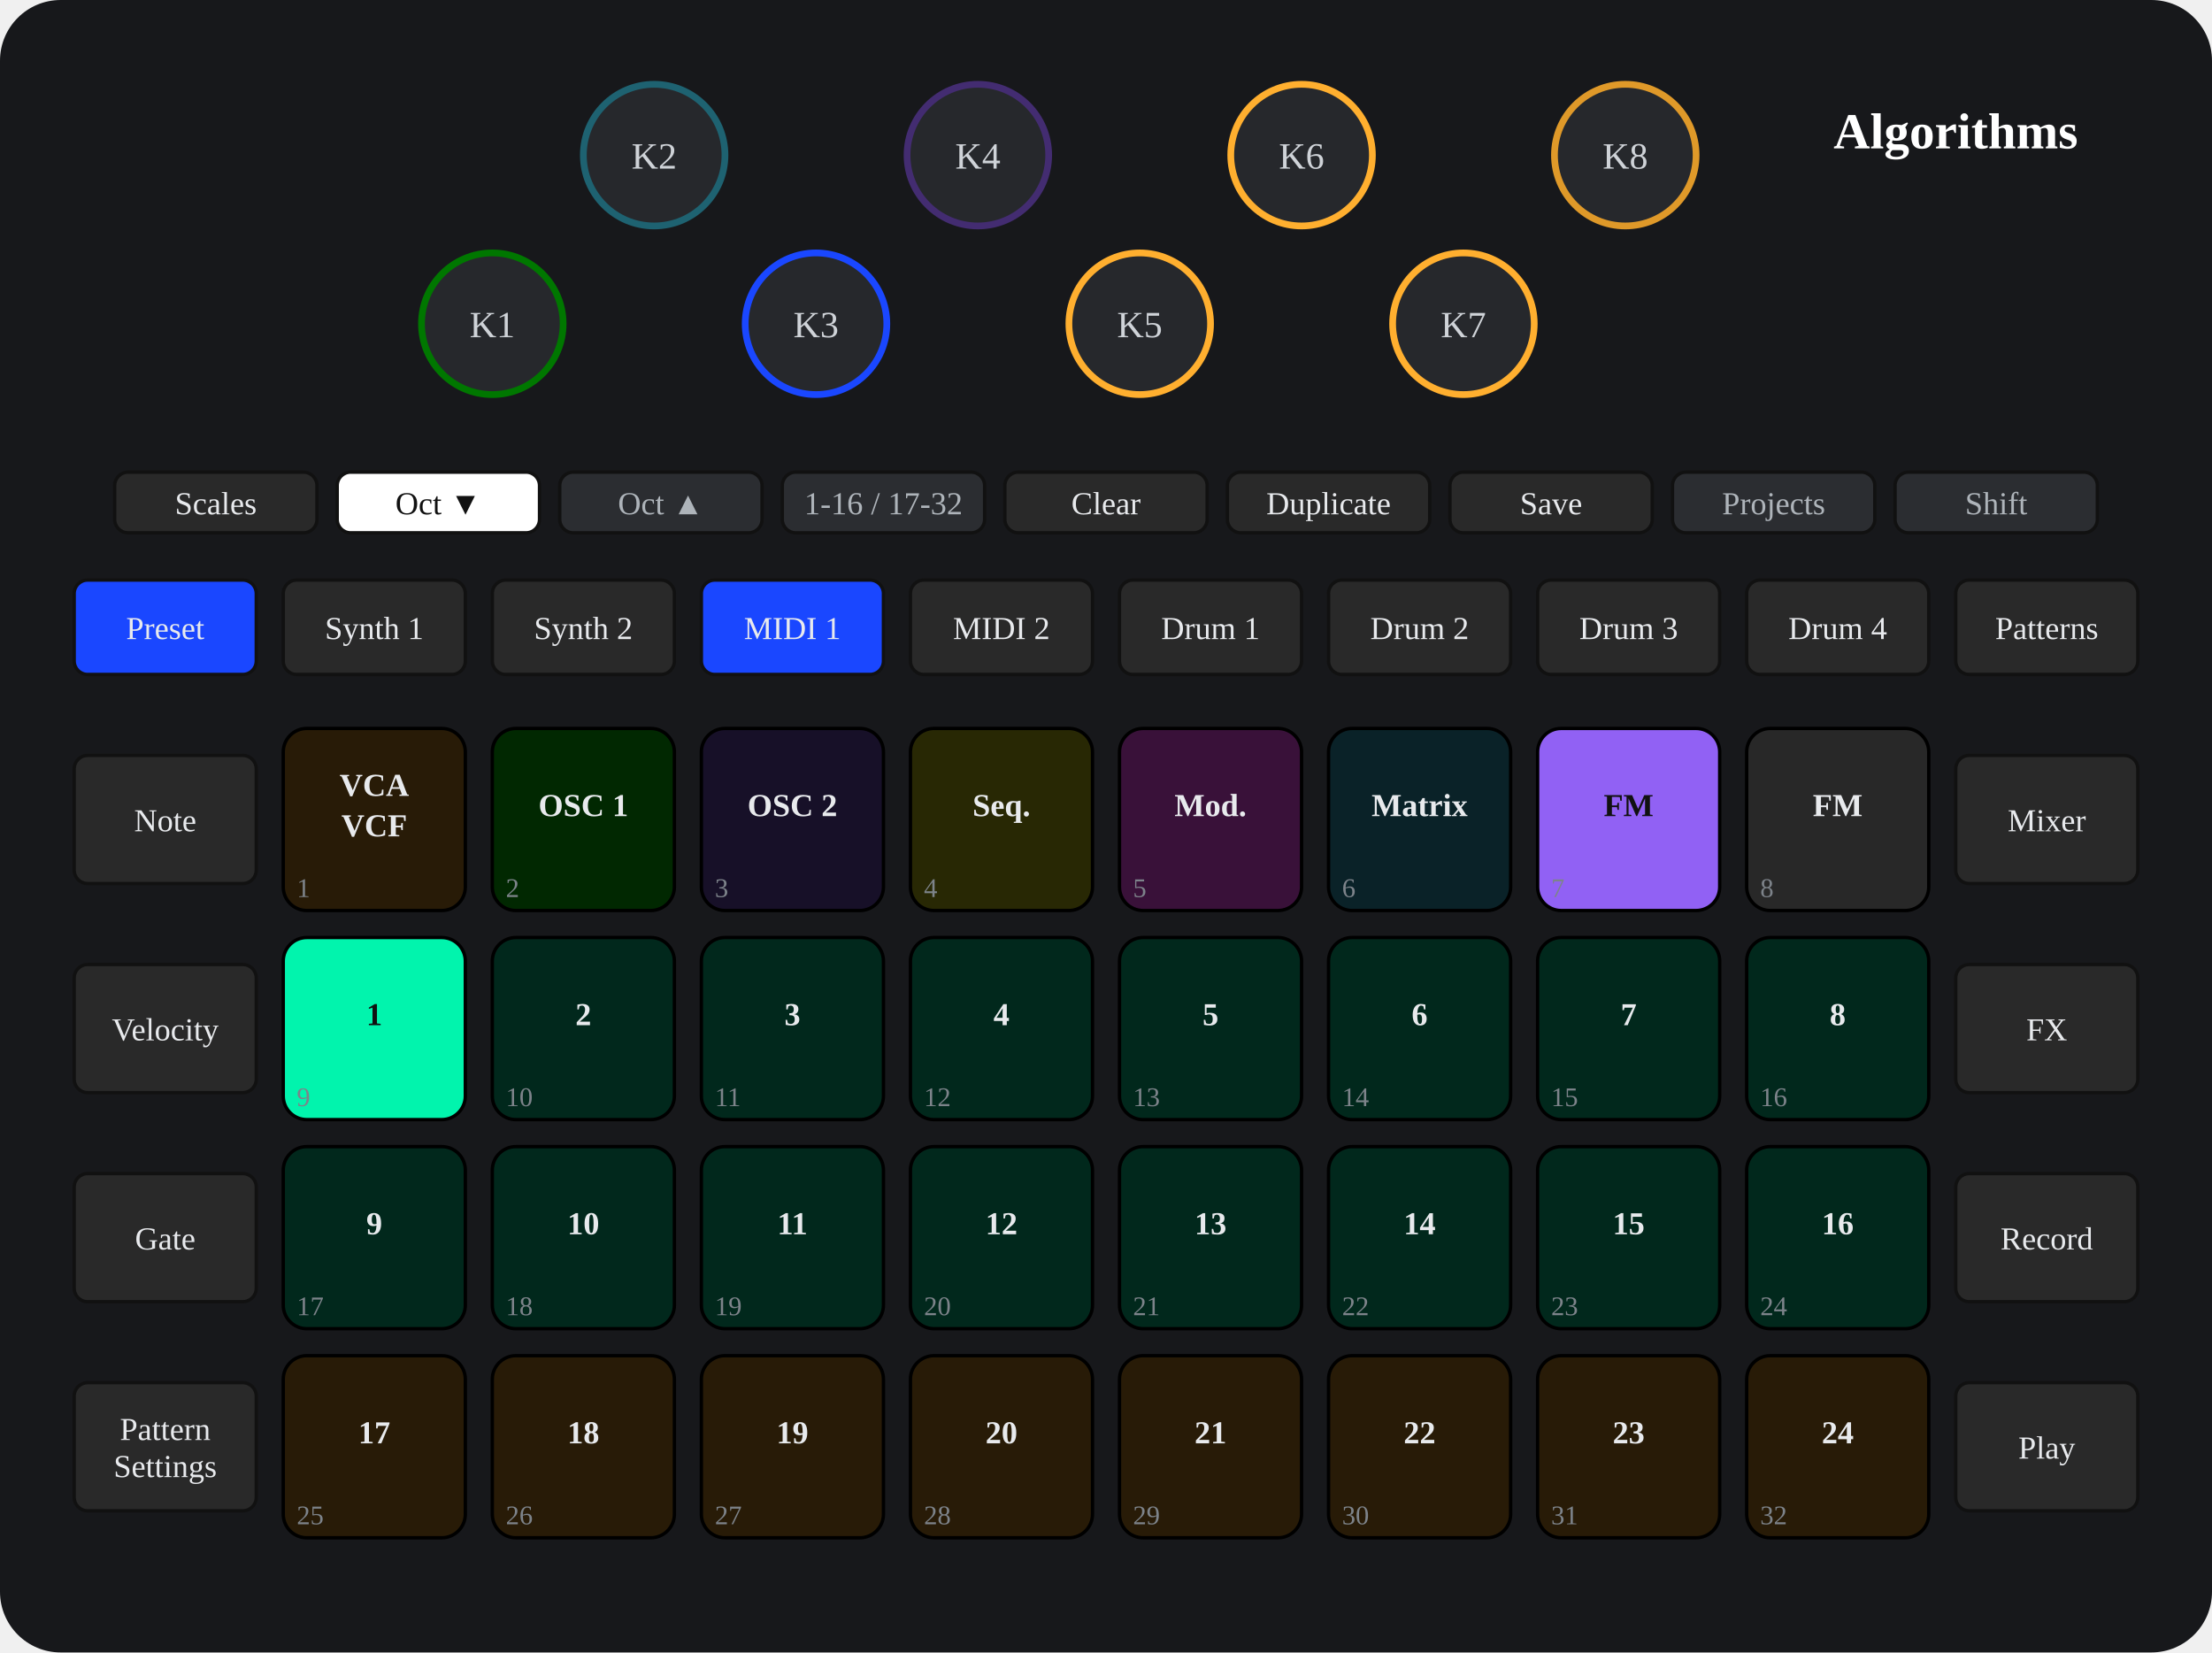
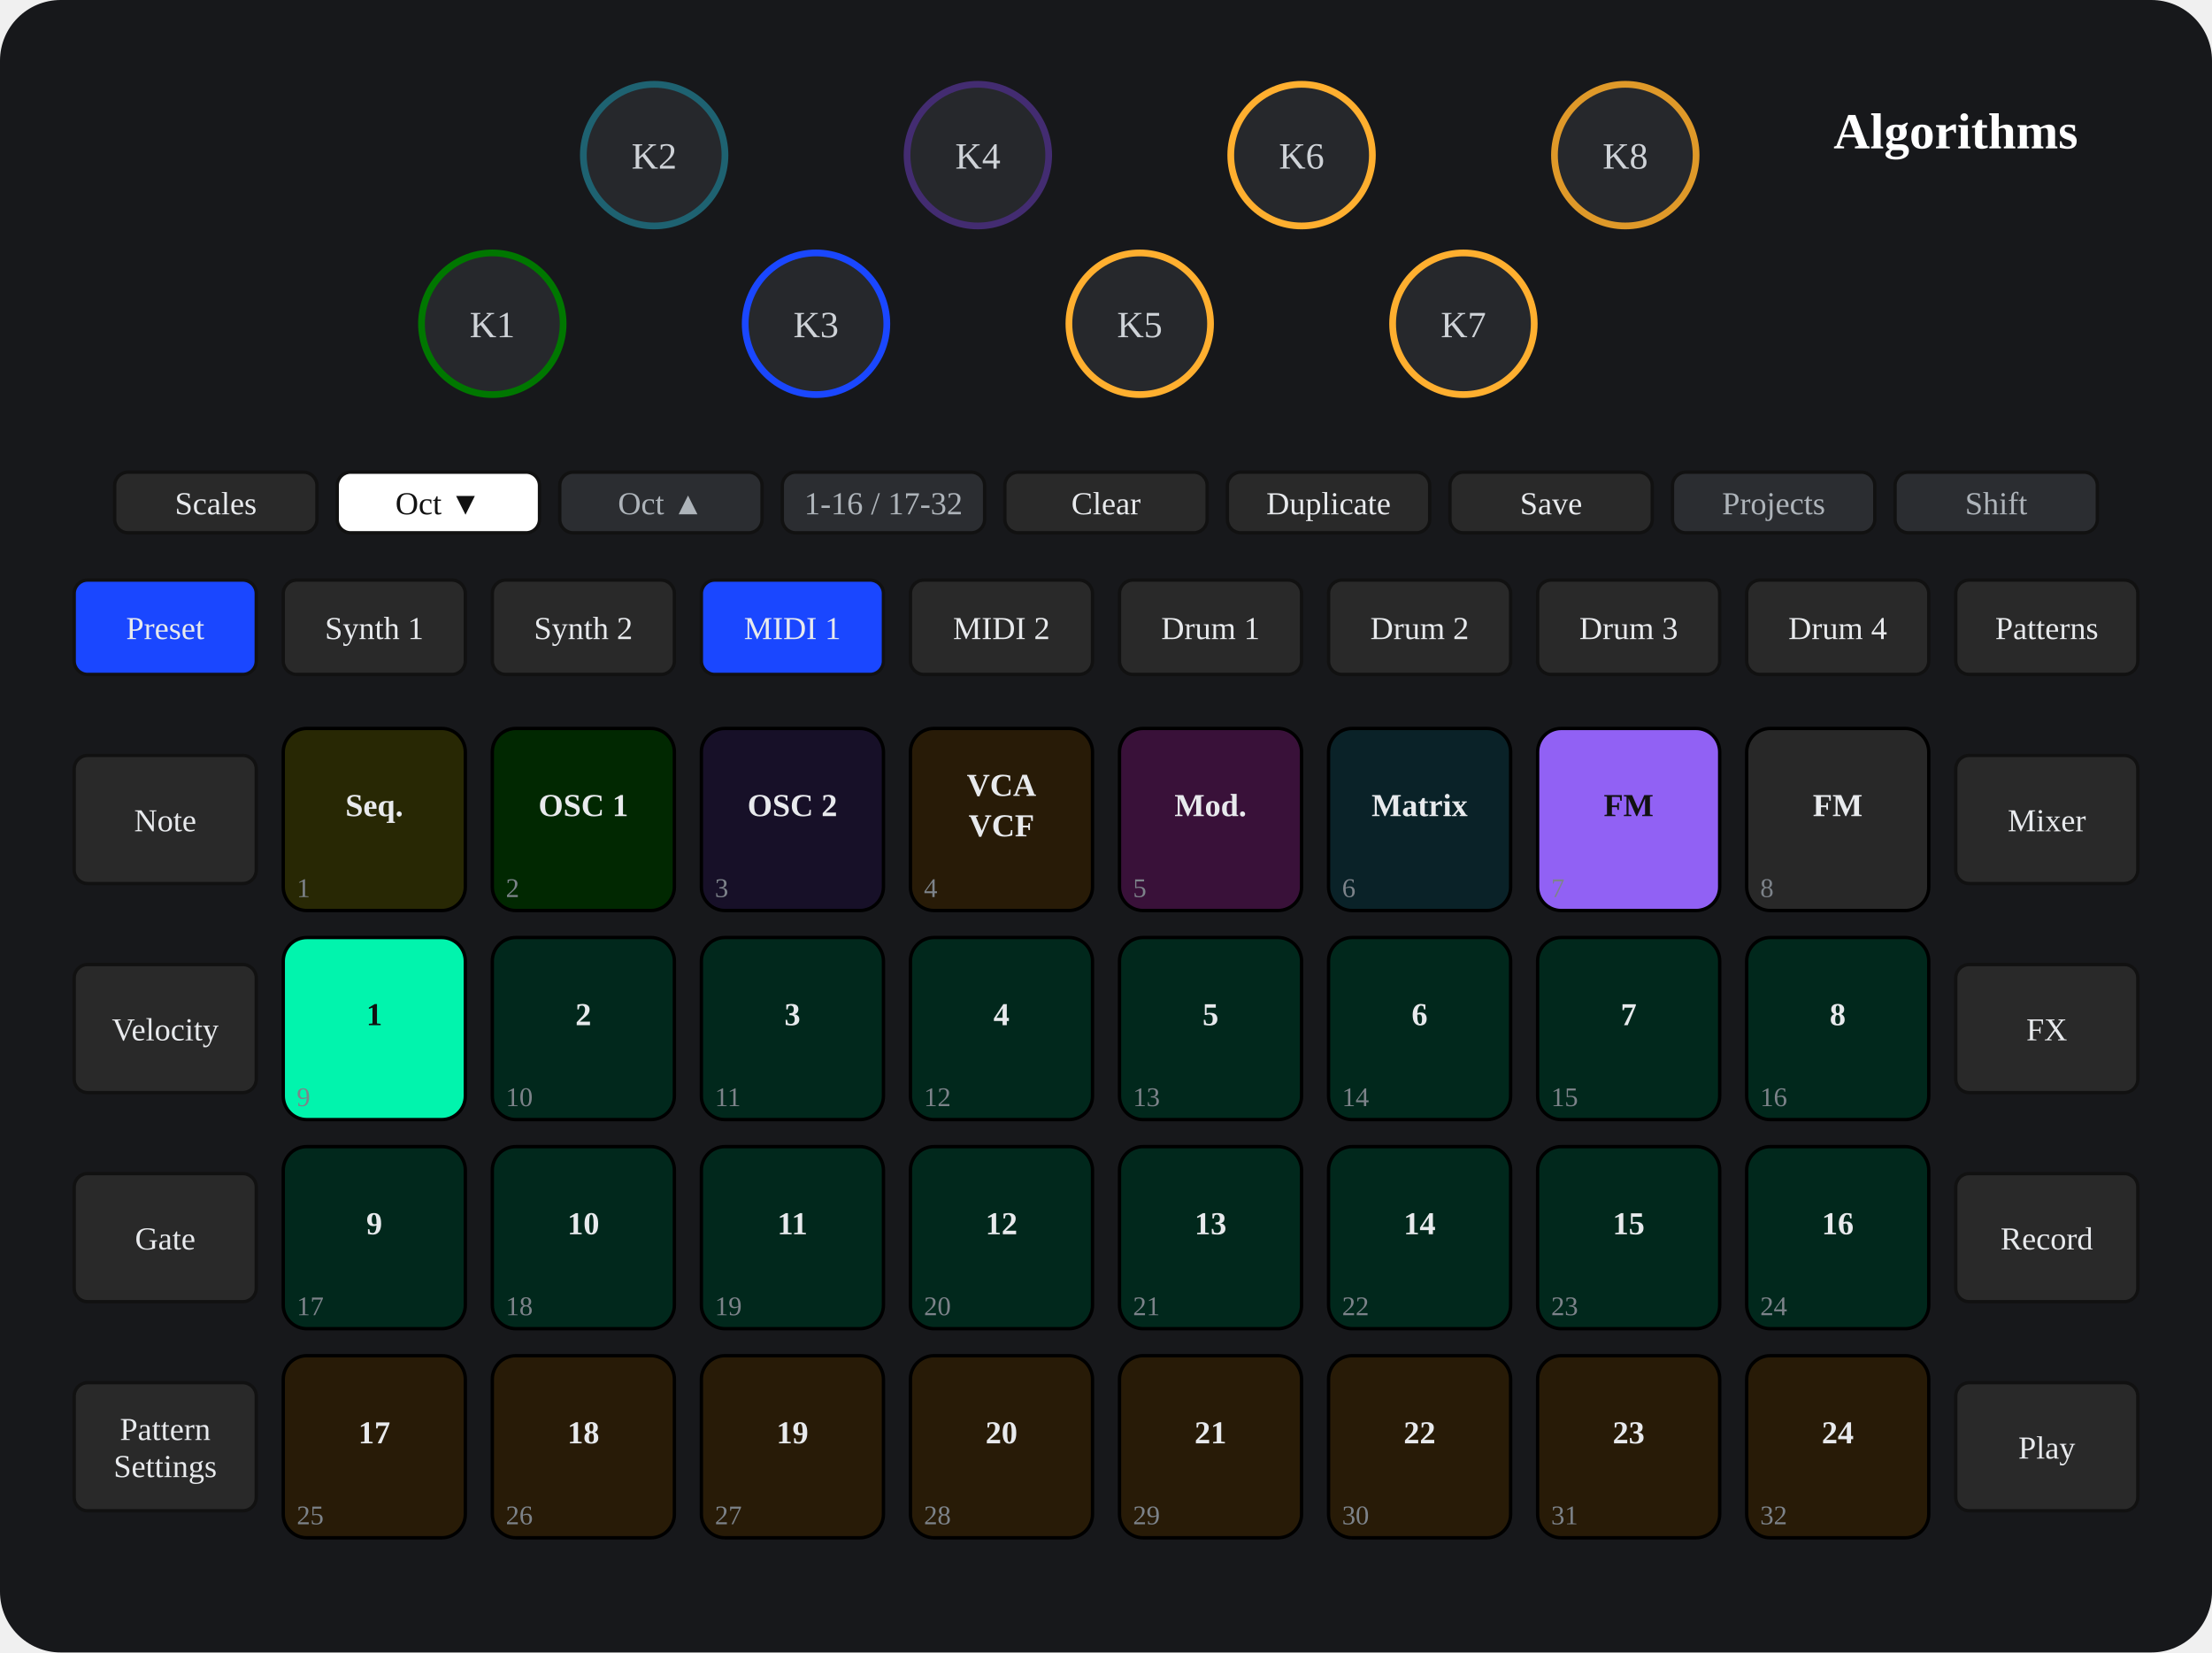
<svg xmlns="http://www.w3.org/2000/svg" viewBox="0 0 656 490" role="img" aria-label="Pad 7 held: the 56 algorithms in three pages (Octave ▼ / ▲), 24 a page; the chosen one bright.">
  <rect x="0" y="0" width="656" height="490" rx="18" fill="#17181b" />
  <circle cx="146" cy="96" r="21" fill="#26282c" stroke="#007700" stroke-width="2" />
  <text x="146" y="100" font-size="11" fill="#cfd3d8" text-anchor="middle">K1</text>
  <circle cx="194" cy="46" r="21" fill="#26282c" stroke="#1e6271" stroke-width="2" />
  <text x="194" y="50" font-size="11" fill="#cfd3d8" text-anchor="middle">K2</text>
  <circle cx="242" cy="96" r="21" fill="#26282c" stroke="#1a47ff" stroke-width="2" />
  <text x="242" y="100" font-size="11" fill="#cfd3d8" text-anchor="middle">K3</text>
  <circle cx="290" cy="46" r="21" fill="#26282c" stroke="#432c71" stroke-width="2" />
  <text x="290" y="50" font-size="11" fill="#cfd3d8" text-anchor="middle">K4</text>
  <circle cx="338" cy="96" r="21" fill="#26282c" stroke="#ffaf2f" stroke-width="2" />
  <text x="338" y="100" font-size="11" fill="#cfd3d8" text-anchor="middle">K5</text>
  <circle cx="386" cy="46" r="21" fill="#26282c" stroke="#ffaf2f" stroke-width="2" />
  <text x="386" y="50" font-size="11" fill="#cfd3d8" text-anchor="middle">K6</text>
  <circle cx="434" cy="96" r="21" fill="#26282c" stroke="#ffaf2f" stroke-width="2" />
  <text x="434" y="100" font-size="11" fill="#cfd3d8" text-anchor="middle">K7</text>
  <circle cx="482" cy="46" r="21" fill="#26282c" stroke="#df9929" stroke-width="2" />
  <text x="482" y="50" font-size="11" fill="#cfd3d8" text-anchor="middle">K8</text>
  <text x="580" y="44" font-size="15" font-weight="bold" fill="#ffffff" text-anchor="middle">Algorithms</text>
  <rect x="34" y="140" width="60" height="18" rx="4" fill="#292929" stroke="#111" />
  <text x="64.0" y="152.5" font-size="9.5" fill="#e8eaed" text-anchor="middle">Scales</text>
  <rect x="100" y="140" width="60" height="18" rx="4" fill="#ffffff" stroke="#111" />
  <text x="130.0" y="152.5" font-size="9.5" fill="#111" text-anchor="middle">Oct ▼</text>
  <rect x="166" y="140" width="60" height="18" rx="4" fill="#2b2d31" stroke="#111" />
  <text x="196.0" y="152.5" font-size="9.5" fill="#aeb4ba" text-anchor="middle">Oct ▲</text>
  <rect x="232" y="140" width="60" height="18" rx="4" fill="#2b2d31" stroke="#111" />
  <text x="262.0" y="152.5" font-size="9.5" fill="#aeb4ba" text-anchor="middle">1-16 / 17-32</text>
  <rect x="298" y="140" width="60" height="18" rx="4" fill="#292929" stroke="#111" />
  <text x="328.0" y="152.5" font-size="9.5" fill="#e8eaed" text-anchor="middle">Clear</text>
  <rect x="364" y="140" width="60" height="18" rx="4" fill="#292929" stroke="#111" />
  <text x="394.0" y="152.5" font-size="9.5" fill="#e8eaed" text-anchor="middle">Duplicate</text>
  <rect x="430" y="140" width="60" height="18" rx="4" fill="#292929" stroke="#111" />
  <text x="460.0" y="152.5" font-size="9.5" fill="#e8eaed" text-anchor="middle">Save</text>
  <rect x="496" y="140" width="60" height="18" rx="4" fill="#2b2d31" stroke="#111" />
  <text x="526.0" y="152.5" font-size="9.5" fill="#aeb4ba" text-anchor="middle">Projects</text>
  <rect x="562" y="140" width="60" height="18" rx="4" fill="#2b2d31" stroke="#111" />
  <text x="592.0" y="152.5" font-size="9.5" fill="#aeb4ba" text-anchor="middle">Shift</text>
  <rect x="22" y="172" width="54" height="28" rx="4" fill="#1a47ff" stroke="#111" />
  <text x="49.0" y="189.5" font-size="9.5" fill="#e8eaed" text-anchor="middle">Preset</text>
  <rect x="84" y="172" width="54" height="28" rx="4" fill="#292929" stroke="#111" />
  <text x="111.0" y="189.5" font-size="9.5" fill="#e8eaed" text-anchor="middle">Synth 1</text>
  <rect x="146" y="172" width="54" height="28" rx="4" fill="#292929" stroke="#111" />
  <text x="173.0" y="189.5" font-size="9.5" fill="#e8eaed" text-anchor="middle">Synth 2</text>
  <rect x="208" y="172" width="54" height="28" rx="4" fill="#1a47ff" stroke="#111" />
  <text x="235.0" y="189.5" font-size="9.5" fill="#e8eaed" text-anchor="middle">MIDI 1</text>
  <rect x="270" y="172" width="54" height="28" rx="4" fill="#292929" stroke="#111" />
  <text x="297.0" y="189.5" font-size="9.5" fill="#e8eaed" text-anchor="middle">MIDI 2</text>
  <rect x="332" y="172" width="54" height="28" rx="4" fill="#292929" stroke="#111" />
  <text x="359.0" y="189.5" font-size="9.5" fill="#e8eaed" text-anchor="middle">Drum 1</text>
  <rect x="394" y="172" width="54" height="28" rx="4" fill="#292929" stroke="#111" />
  <text x="421.0" y="189.5" font-size="9.5" fill="#e8eaed" text-anchor="middle">Drum 2</text>
  <rect x="456" y="172" width="54" height="28" rx="4" fill="#292929" stroke="#111" />
  <text x="483.0" y="189.5" font-size="9.5" fill="#e8eaed" text-anchor="middle">Drum 3</text>
  <rect x="518" y="172" width="54" height="28" rx="4" fill="#292929" stroke="#111" />
  <text x="545.0" y="189.5" font-size="9.5" fill="#e8eaed" text-anchor="middle">Drum 4</text>
  <rect x="580" y="172" width="54" height="28" rx="4" fill="#292929" stroke="#111" />
  <text x="607.0" y="189.5" font-size="9.5" fill="#e8eaed" text-anchor="middle">Patterns</text>
  <rect x="22" y="224" width="54" height="38" rx="4" fill="#292929" stroke="#111" />
  <text x="49.0" y="246.5" font-size="9.5" fill="#e8eaed" text-anchor="middle">Note</text>
  <rect x="580" y="224" width="54" height="38" rx="4" fill="#292929" stroke="#111" />
  <text x="607.0" y="246.5" font-size="9.5" fill="#e8eaed" text-anchor="middle">Mixer</text>
  <rect x="22" y="286" width="54" height="38" rx="4" fill="#292929" stroke="#111" />
  <text x="49.0" y="308.5" font-size="9.5" fill="#e8eaed" text-anchor="middle">Velocity</text>
  <rect x="580" y="286" width="54" height="38" rx="4" fill="#292929" stroke="#111" />
  <text x="607.0" y="308.5" font-size="9.5" fill="#e8eaed" text-anchor="middle">FX</text>
  <rect x="22" y="348" width="54" height="38" rx="4" fill="#292929" stroke="#111" />
  <text x="49.0" y="370.5" font-size="9.5" fill="#e8eaed" text-anchor="middle">Gate</text>
  <rect x="580" y="348" width="54" height="38" rx="4" fill="#292929" stroke="#111" />
  <text x="607.0" y="370.5" font-size="9.5" fill="#e8eaed" text-anchor="middle">Record</text>
  <rect x="22" y="410" width="54" height="38" rx="4" fill="#292929" stroke="#111" />
  <text x="49.0" y="427.0" font-size="9.5" fill="#e8eaed" text-anchor="middle">Pattern</text>
  <text x="49.0" y="438.0" font-size="9.5" fill="#e8eaed" text-anchor="middle">Settings</text>
  <rect x="580" y="410" width="54" height="38" rx="4" fill="#292929" stroke="#111" />
  <text x="607.0" y="432.5" font-size="9.5" fill="#e8eaed" text-anchor="middle">Play</text>
-   <rect x="84" y="216" width="54" height="54" rx="7" fill="#291c07" fill-opacity="0.95" stroke="#000" stroke-width="1" />
-   <text x="111.0" y="236" font-size="9.5" fill="#e8eaed" text-anchor="middle" font-weight="bold">VCA</text>
-   <text x="111.0" y="248" font-size="9.5" fill="#e8eaed" text-anchor="middle" font-weight="bold">VCF</text>
+   <rect x="84" y="216" width="54" height="54" rx="7" fill="#292904" fill-opacity="0.95" stroke="#000" stroke-width="1" />
+   <text x="111.0" y="242" font-size="9.5" fill="#e8eaed" text-anchor="middle" font-weight="bold">Seq.</text>
  <text x="88" y="266" font-size="8" fill="#7d838a">1</text>
  <rect x="146" y="216" width="54" height="54" rx="7" fill="#002900" fill-opacity="0.95" stroke="#000" stroke-width="1" />
  <text x="173.0" y="242" font-size="9.5" fill="#e8eaed" text-anchor="middle" font-weight="bold">OSC 1</text>
  <text x="150" y="266" font-size="8" fill="#7d838a">2</text>
  <rect x="208" y="216" width="54" height="54" rx="7" fill="#181029" fill-opacity="0.95" stroke="#000" stroke-width="1" />
  <text x="235.0" y="242" font-size="9.5" fill="#e8eaed" text-anchor="middle" font-weight="bold">OSC 2</text>
  <text x="212" y="266" font-size="8" fill="#7d838a">3</text>
-   <rect x="270" y="216" width="54" height="54" rx="7" fill="#292904" fill-opacity="0.95" stroke="#000" stroke-width="1" />
-   <text x="297.0" y="242" font-size="9.5" fill="#e8eaed" text-anchor="middle" font-weight="bold">Seq.</text>
+   <rect x="270" y="216" width="54" height="54" rx="7" fill="#291c07" fill-opacity="0.95" stroke="#000" stroke-width="1" />
+   <text x="297.0" y="236" font-size="9.5" fill="#e8eaed" text-anchor="middle" font-weight="bold">VCA</text>
+   <text x="297.0" y="248" font-size="9.5" fill="#e8eaed" text-anchor="middle" font-weight="bold">VCF</text>
  <text x="274" y="266" font-size="8" fill="#7d838a">4</text>
  <rect x="332" y="216" width="54" height="54" rx="7" fill="#3b113b" fill-opacity="0.95" stroke="#000" stroke-width="1" />
  <text x="359.0" y="242" font-size="9.5" fill="#e8eaed" text-anchor="middle" font-weight="bold">Mod.</text>
  <text x="336" y="266" font-size="8" fill="#7d838a">5</text>
  <rect x="394" y="216" width="54" height="54" rx="7" fill="#0a2329" fill-opacity="0.95" stroke="#000" stroke-width="1" />
  <text x="421.0" y="242" font-size="9.5" fill="#e8eaed" text-anchor="middle" font-weight="bold">Matrix</text>
  <text x="398" y="266" font-size="8" fill="#7d838a">6</text>
  <rect x="456" y="216" width="54" height="54" rx="7" fill="#9865ff" fill-opacity="0.95" stroke="#000" stroke-width="1" />
  <text x="483.0" y="242" font-size="9.5" fill="#111" text-anchor="middle" font-weight="bold">FM</text>
  <text x="460" y="266" font-size="8" fill="#7d838a">7</text>
  <rect x="518" y="216" width="54" height="54" rx="7" fill="#292929" fill-opacity="0.95" stroke="#000" stroke-width="1" />
  <text x="545.0" y="242" font-size="9.5" fill="#e8eaed" text-anchor="middle" font-weight="bold">FM</text>
  <text x="522" y="266" font-size="8" fill="#7d838a">8</text>
  <rect x="84" y="278" width="54" height="54" rx="7" fill="#00ffb5" fill-opacity="0.95" stroke="#000" stroke-width="1" />
  <text x="111.0" y="304" font-size="9.5" fill="#111" text-anchor="middle" font-weight="bold">1</text>
  <text x="88" y="328" font-size="8" fill="#7d838a">9</text>
  <rect x="146" y="278" width="54" height="54" rx="7" fill="#00291d" fill-opacity="0.95" stroke="#000" stroke-width="1" />
  <text x="173.0" y="304" font-size="9.5" fill="#e8eaed" text-anchor="middle" font-weight="bold">2</text>
  <text x="150" y="328" font-size="8" fill="#7d838a">10</text>
  <rect x="208" y="278" width="54" height="54" rx="7" fill="#00291d" fill-opacity="0.95" stroke="#000" stroke-width="1" />
  <text x="235.0" y="304" font-size="9.5" fill="#e8eaed" text-anchor="middle" font-weight="bold">3</text>
  <text x="212" y="328" font-size="8" fill="#7d838a">11</text>
  <rect x="270" y="278" width="54" height="54" rx="7" fill="#00291d" fill-opacity="0.95" stroke="#000" stroke-width="1" />
  <text x="297.0" y="304" font-size="9.5" fill="#e8eaed" text-anchor="middle" font-weight="bold">4</text>
  <text x="274" y="328" font-size="8" fill="#7d838a">12</text>
  <rect x="332" y="278" width="54" height="54" rx="7" fill="#00291d" fill-opacity="0.95" stroke="#000" stroke-width="1" />
  <text x="359.0" y="304" font-size="9.5" fill="#e8eaed" text-anchor="middle" font-weight="bold">5</text>
  <text x="336" y="328" font-size="8" fill="#7d838a">13</text>
  <rect x="394" y="278" width="54" height="54" rx="7" fill="#00291d" fill-opacity="0.95" stroke="#000" stroke-width="1" />
  <text x="421.0" y="304" font-size="9.5" fill="#e8eaed" text-anchor="middle" font-weight="bold">6</text>
  <text x="398" y="328" font-size="8" fill="#7d838a">14</text>
  <rect x="456" y="278" width="54" height="54" rx="7" fill="#00291d" fill-opacity="0.95" stroke="#000" stroke-width="1" />
  <text x="483.0" y="304" font-size="9.5" fill="#e8eaed" text-anchor="middle" font-weight="bold">7</text>
  <text x="460" y="328" font-size="8" fill="#7d838a">15</text>
  <rect x="518" y="278" width="54" height="54" rx="7" fill="#00291d" fill-opacity="0.95" stroke="#000" stroke-width="1" />
  <text x="545.0" y="304" font-size="9.5" fill="#e8eaed" text-anchor="middle" font-weight="bold">8</text>
  <text x="522" y="328" font-size="8" fill="#7d838a">16</text>
  <rect x="84" y="340" width="54" height="54" rx="7" fill="#00291d" fill-opacity="0.95" stroke="#000" stroke-width="1" />
  <text x="111.0" y="366" font-size="9.5" fill="#e8eaed" text-anchor="middle" font-weight="bold">9</text>
  <text x="88" y="390" font-size="8" fill="#7d838a">17</text>
  <rect x="146" y="340" width="54" height="54" rx="7" fill="#00291d" fill-opacity="0.95" stroke="#000" stroke-width="1" />
  <text x="173.0" y="366" font-size="9.5" fill="#e8eaed" text-anchor="middle" font-weight="bold">10</text>
  <text x="150" y="390" font-size="8" fill="#7d838a">18</text>
  <rect x="208" y="340" width="54" height="54" rx="7" fill="#00291d" fill-opacity="0.95" stroke="#000" stroke-width="1" />
  <text x="235.0" y="366" font-size="9.5" fill="#e8eaed" text-anchor="middle" font-weight="bold">11</text>
  <text x="212" y="390" font-size="8" fill="#7d838a">19</text>
  <rect x="270" y="340" width="54" height="54" rx="7" fill="#00291d" fill-opacity="0.95" stroke="#000" stroke-width="1" />
  <text x="297.0" y="366" font-size="9.5" fill="#e8eaed" text-anchor="middle" font-weight="bold">12</text>
  <text x="274" y="390" font-size="8" fill="#7d838a">20</text>
  <rect x="332" y="340" width="54" height="54" rx="7" fill="#00291d" fill-opacity="0.95" stroke="#000" stroke-width="1" />
  <text x="359.0" y="366" font-size="9.5" fill="#e8eaed" text-anchor="middle" font-weight="bold">13</text>
  <text x="336" y="390" font-size="8" fill="#7d838a">21</text>
  <rect x="394" y="340" width="54" height="54" rx="7" fill="#00291d" fill-opacity="0.95" stroke="#000" stroke-width="1" />
  <text x="421.0" y="366" font-size="9.5" fill="#e8eaed" text-anchor="middle" font-weight="bold">14</text>
  <text x="398" y="390" font-size="8" fill="#7d838a">22</text>
  <rect x="456" y="340" width="54" height="54" rx="7" fill="#00291d" fill-opacity="0.95" stroke="#000" stroke-width="1" />
  <text x="483.0" y="366" font-size="9.5" fill="#e8eaed" text-anchor="middle" font-weight="bold">15</text>
  <text x="460" y="390" font-size="8" fill="#7d838a">23</text>
  <rect x="518" y="340" width="54" height="54" rx="7" fill="#00291d" fill-opacity="0.95" stroke="#000" stroke-width="1" />
  <text x="545.0" y="366" font-size="9.5" fill="#e8eaed" text-anchor="middle" font-weight="bold">16</text>
  <text x="522" y="390" font-size="8" fill="#7d838a">24</text>
  <rect x="84" y="402" width="54" height="54" rx="7" fill="#291c07" fill-opacity="0.95" stroke="#000" stroke-width="1" />
  <text x="111.0" y="428" font-size="9.5" fill="#e8eaed" text-anchor="middle" font-weight="bold">17</text>
  <text x="88" y="452" font-size="8" fill="#7d838a">25</text>
  <rect x="146" y="402" width="54" height="54" rx="7" fill="#291c07" fill-opacity="0.95" stroke="#000" stroke-width="1" />
  <text x="173.0" y="428" font-size="9.5" fill="#e8eaed" text-anchor="middle" font-weight="bold">18</text>
  <text x="150" y="452" font-size="8" fill="#7d838a">26</text>
  <rect x="208" y="402" width="54" height="54" rx="7" fill="#291c07" fill-opacity="0.95" stroke="#000" stroke-width="1" />
  <text x="235.0" y="428" font-size="9.5" fill="#e8eaed" text-anchor="middle" font-weight="bold">19</text>
  <text x="212" y="452" font-size="8" fill="#7d838a">27</text>
  <rect x="270" y="402" width="54" height="54" rx="7" fill="#291c07" fill-opacity="0.95" stroke="#000" stroke-width="1" />
  <text x="297.0" y="428" font-size="9.5" fill="#e8eaed" text-anchor="middle" font-weight="bold">20</text>
  <text x="274" y="452" font-size="8" fill="#7d838a">28</text>
  <rect x="332" y="402" width="54" height="54" rx="7" fill="#291c07" fill-opacity="0.95" stroke="#000" stroke-width="1" />
  <text x="359.0" y="428" font-size="9.5" fill="#e8eaed" text-anchor="middle" font-weight="bold">21</text>
  <text x="336" y="452" font-size="8" fill="#7d838a">29</text>
  <rect x="394" y="402" width="54" height="54" rx="7" fill="#291c07" fill-opacity="0.95" stroke="#000" stroke-width="1" />
  <text x="421.0" y="428" font-size="9.5" fill="#e8eaed" text-anchor="middle" font-weight="bold">22</text>
  <text x="398" y="452" font-size="8" fill="#7d838a">30</text>
  <rect x="456" y="402" width="54" height="54" rx="7" fill="#291c07" fill-opacity="0.95" stroke="#000" stroke-width="1" />
  <text x="483.0" y="428" font-size="9.5" fill="#e8eaed" text-anchor="middle" font-weight="bold">23</text>
  <text x="460" y="452" font-size="8" fill="#7d838a">31</text>
  <rect x="518" y="402" width="54" height="54" rx="7" fill="#291c07" fill-opacity="0.95" stroke="#000" stroke-width="1" />
  <text x="545.0" y="428" font-size="9.5" fill="#e8eaed" text-anchor="middle" font-weight="bold">24</text>
  <text x="522" y="452" font-size="8" fill="#7d838a">32</text>
</svg>
